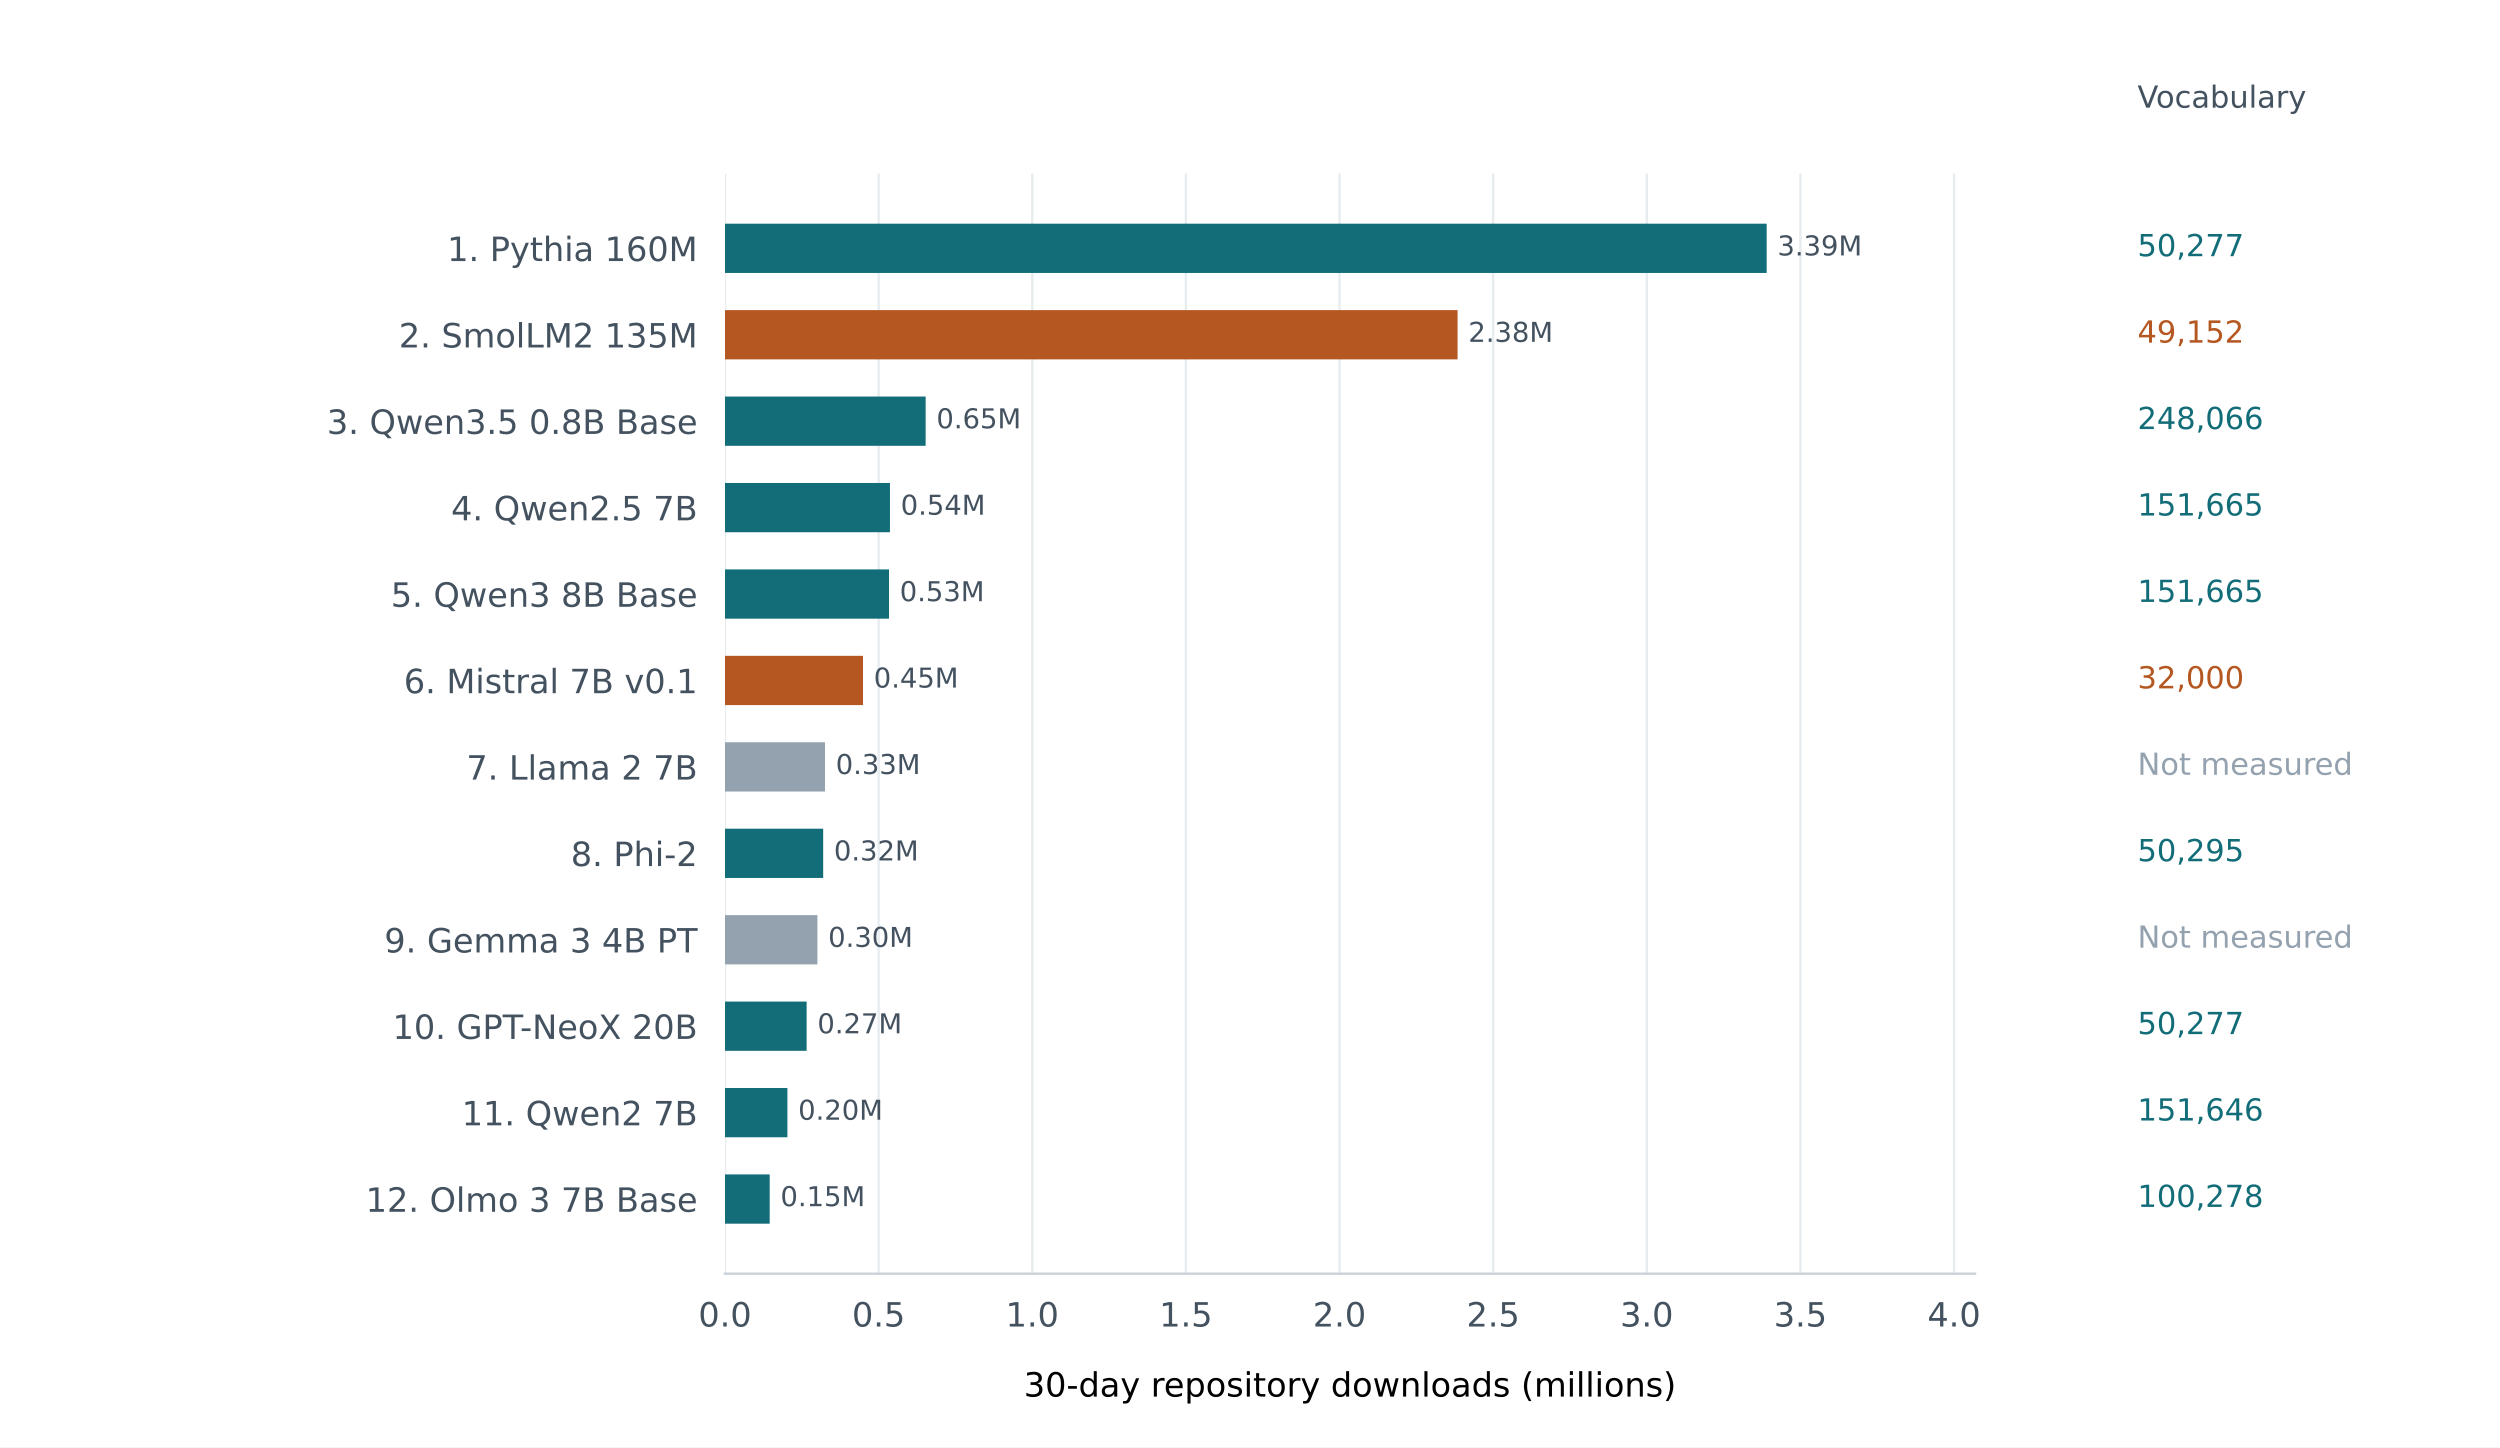
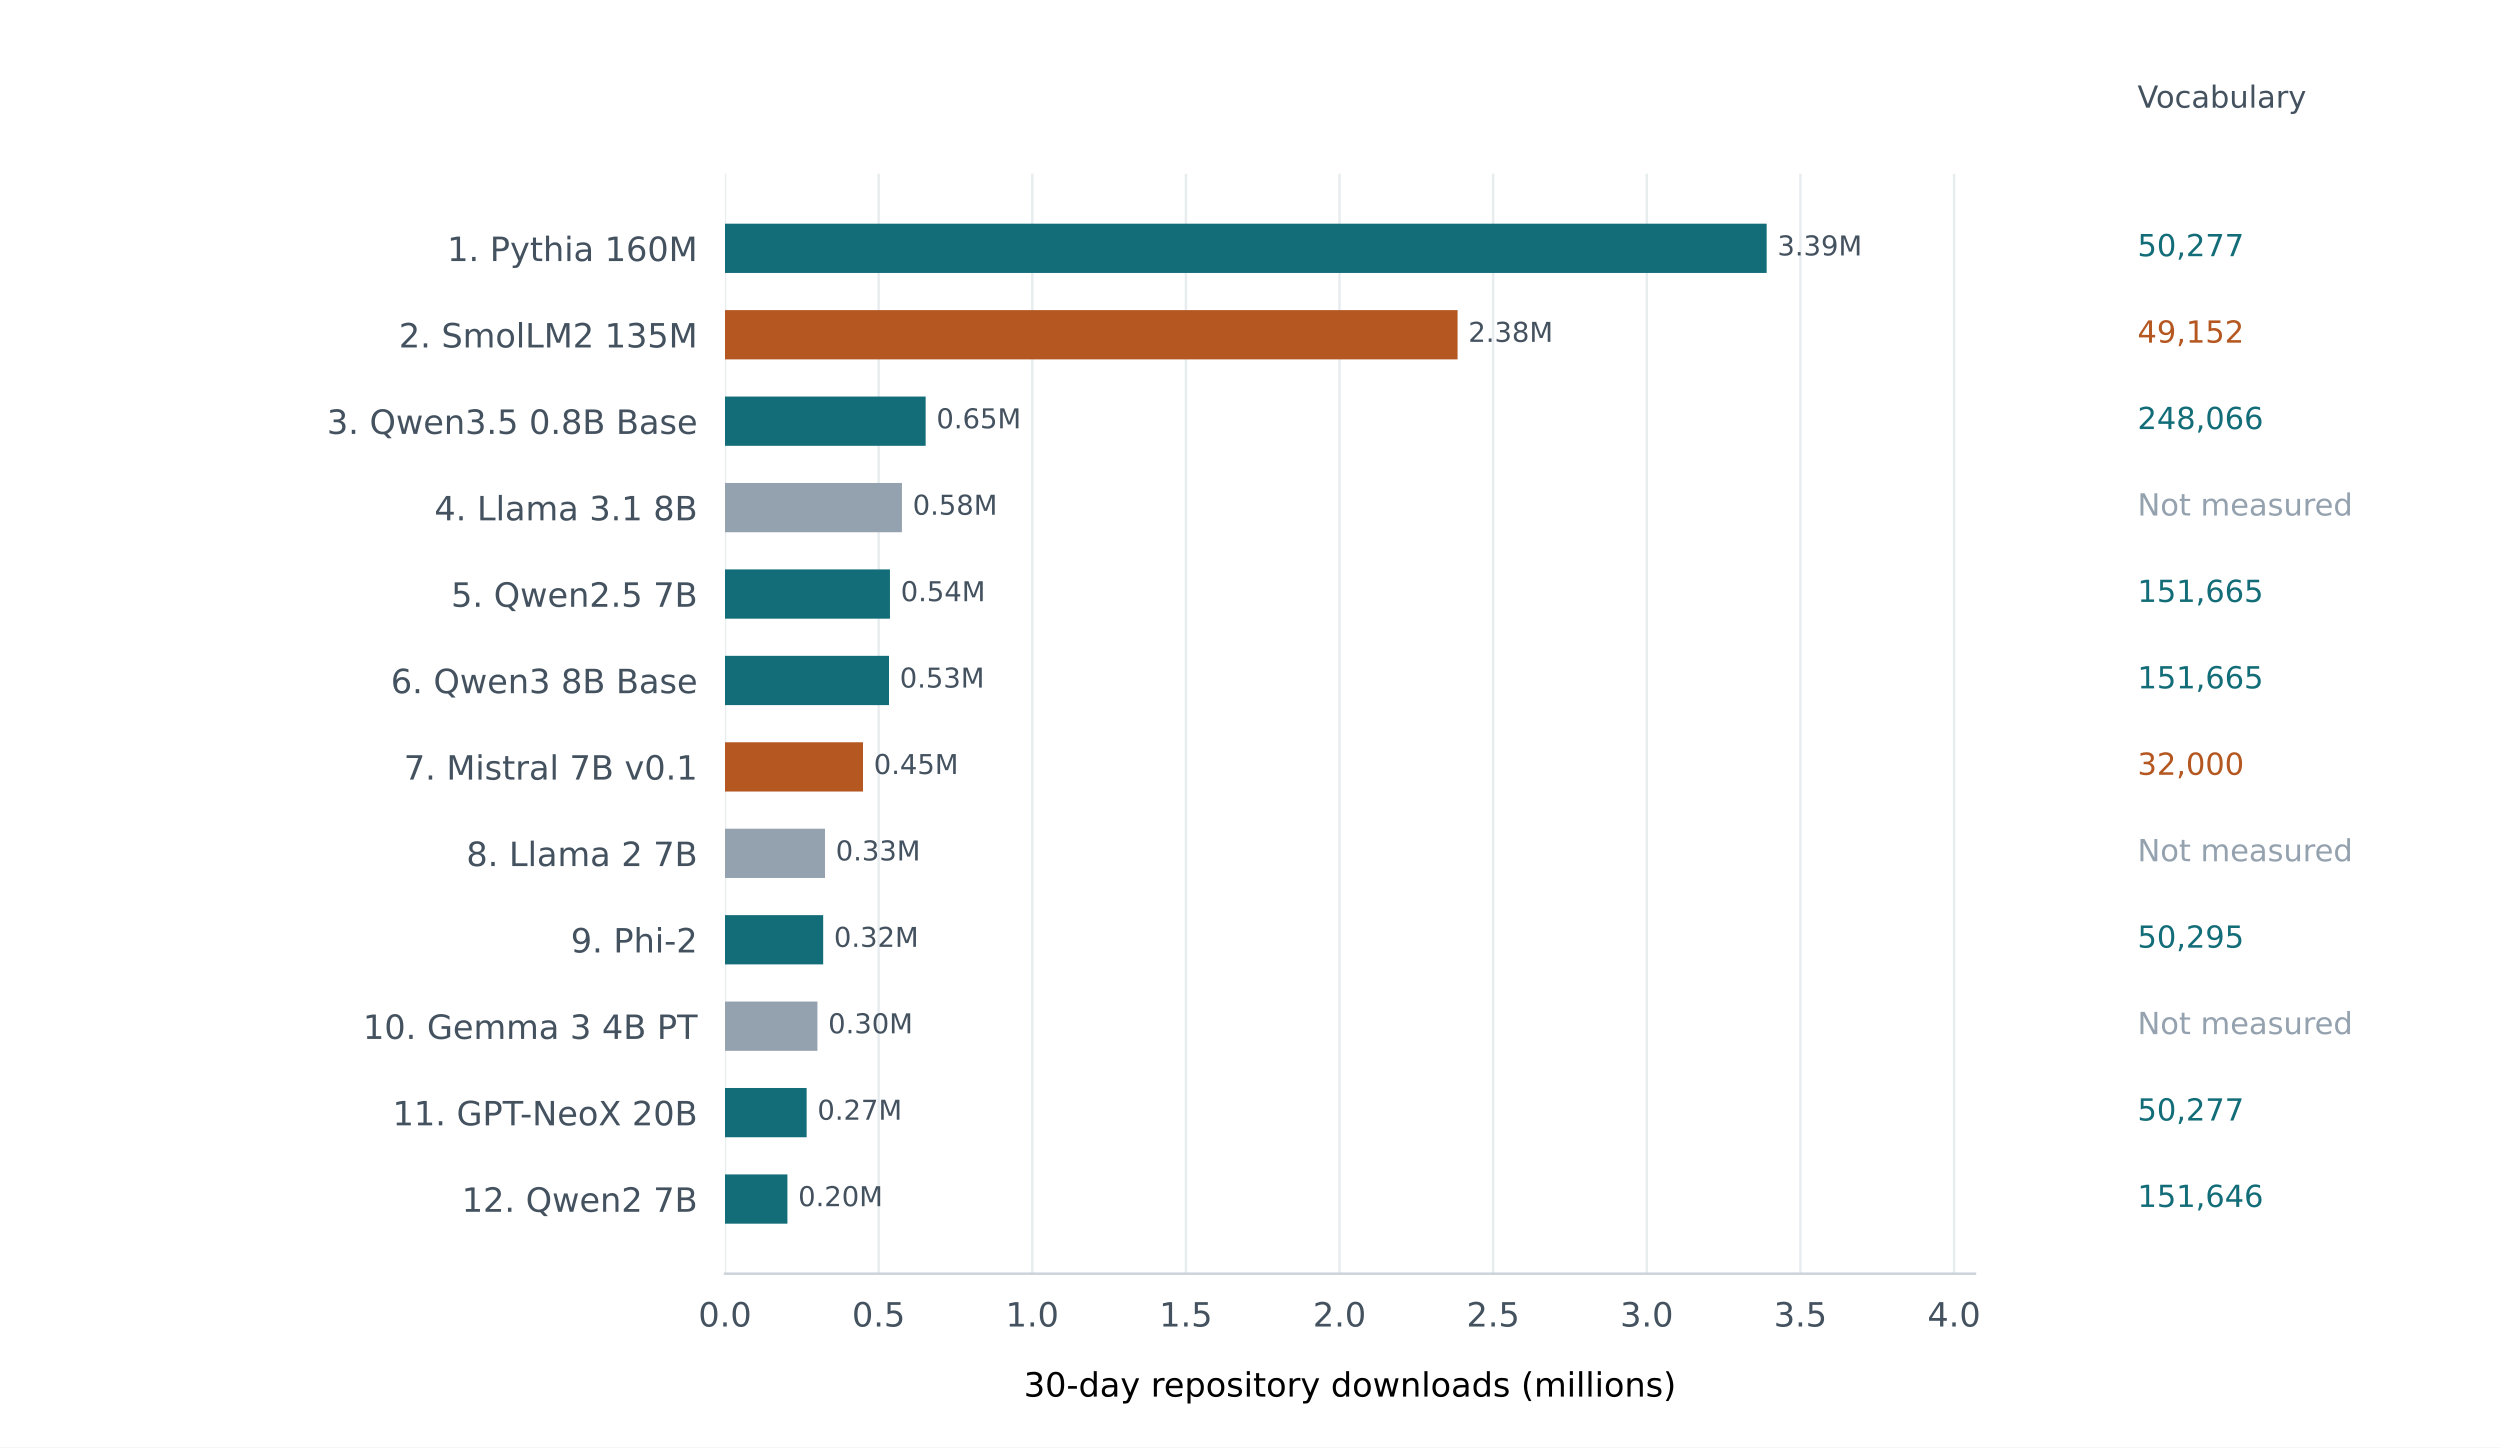
<svg xmlns="http://www.w3.org/2000/svg" width="820.8pt" height="475.2pt" viewBox="0 0 820.8 475.2" version="1.1">
  <defs>
    <style type="text/css">*{stroke-linejoin: round; stroke-linecap: butt}</style>
  </defs>
  <g id="figure_1">
    <g id="patch_1">
      <path d="M 0 475.2 L 820.8 475.2 L 820.8 0 L 0 0 z " style="fill: #ffffff" />
    </g>
    <g id="axes_1">
      <g id="patch_2">
        <path d="M 238.032 418.176 L 648.432 418.176 L 648.432 57.024 L 238.032 57.024 z " style="fill: #ffffff" />
      </g>
      <g id="matplotlib.axis_1">
        <g id="xtick_1">
          <g id="line2d_1">
            <path d="M 238.032 418.176 L 238.032 57.024 " clip-path="url(#pff381bd47d)" style="fill: none; stroke: #e7ecef; stroke-width: 0.8; stroke-linecap: square" />
          </g>
          <g id="line2d_2" />
          <g id="text_1">
            <text style="font-size: 11px; font-family: 'DejaVu Sans', Arial, sans-serif; text-anchor: middle; fill: #445260" x="238.032" y="435.533" transform="rotate(-0 238.032 435.5334)">0.0</text>
          </g>
        </g>
        <g id="xtick_2">
          <g id="line2d_3">
            <path d="M 288.472 418.176 L 288.472 57.024 " clip-path="url(#pff381bd47d)" style="fill: none; stroke: #e7ecef; stroke-width: 0.8; stroke-linecap: square" />
          </g>
          <g id="line2d_4" />
          <g id="text_2">
            <text style="font-size: 11px; font-family: 'DejaVu Sans', Arial, sans-serif; text-anchor: middle; fill: #445260" x="288.472" y="435.533" transform="rotate(-0 288.4721 435.5334)">0.5</text>
          </g>
        </g>
        <g id="xtick_3">
          <g id="line2d_5">
            <path d="M 338.912 418.176 L 338.912 57.024 " clip-path="url(#pff381bd47d)" style="fill: none; stroke: #e7ecef; stroke-width: 0.8; stroke-linecap: square" />
          </g>
          <g id="line2d_6" />
          <g id="text_3">
            <text style="font-size: 11px; font-family: 'DejaVu Sans', Arial, sans-serif; text-anchor: middle; fill: #445260" x="338.912" y="435.533" transform="rotate(-0 338.9121 435.5334)">1.0</text>
          </g>
        </g>
        <g id="xtick_4">
          <g id="line2d_7">
            <path d="M 389.352 418.176 L 389.352 57.024 " clip-path="url(#pff381bd47d)" style="fill: none; stroke: #e7ecef; stroke-width: 0.8; stroke-linecap: square" />
          </g>
          <g id="line2d_8" />
          <g id="text_4">
            <text style="font-size: 11px; font-family: 'DejaVu Sans', Arial, sans-serif; text-anchor: middle; fill: #445260" x="389.352" y="435.533" transform="rotate(-0 389.3522 435.5334)">1.5</text>
          </g>
        </g>
        <g id="xtick_5">
          <g id="line2d_9">
            <path d="M 439.792 418.176 L 439.792 57.024 " clip-path="url(#pff381bd47d)" style="fill: none; stroke: #e7ecef; stroke-width: 0.8; stroke-linecap: square" />
          </g>
          <g id="line2d_10" />
          <g id="text_5">
            <text style="font-size: 11px; font-family: 'DejaVu Sans', Arial, sans-serif; text-anchor: middle; fill: #445260" x="439.792" y="435.533" transform="rotate(-0 439.7923 435.5334)">2.0</text>
          </g>
        </g>
        <g id="xtick_6">
          <g id="line2d_11">
            <path d="M 490.232 418.176 L 490.232 57.024 " clip-path="url(#pff381bd47d)" style="fill: none; stroke: #e7ecef; stroke-width: 0.8; stroke-linecap: square" />
          </g>
          <g id="line2d_12" />
          <g id="text_6">
            <text style="font-size: 11px; font-family: 'DejaVu Sans', Arial, sans-serif; text-anchor: middle; fill: #445260" x="490.232" y="435.533" transform="rotate(-0 490.2323 435.5334)">2.5</text>
          </g>
        </g>
        <g id="xtick_7">
          <g id="line2d_13">
            <path d="M 540.672 418.176 L 540.672 57.024 " clip-path="url(#pff381bd47d)" style="fill: none; stroke: #e7ecef; stroke-width: 0.8; stroke-linecap: square" />
          </g>
          <g id="line2d_14" />
          <g id="text_7">
            <text style="font-size: 11px; font-family: 'DejaVu Sans', Arial, sans-serif; text-anchor: middle; fill: #445260" x="540.672" y="435.533" transform="rotate(-0 540.6724 435.5334)">3.0</text>
          </g>
        </g>
        <g id="xtick_8">
          <g id="line2d_15">
            <path d="M 591.112 418.176 L 591.112 57.024 " clip-path="url(#pff381bd47d)" style="fill: none; stroke: #e7ecef; stroke-width: 0.8; stroke-linecap: square" />
          </g>
          <g id="line2d_16" />
          <g id="text_8">
            <text style="font-size: 11px; font-family: 'DejaVu Sans', Arial, sans-serif; text-anchor: middle; fill: #445260" x="591.112" y="435.533" transform="rotate(-0 591.1125 435.5334)">3.5</text>
          </g>
        </g>
        <g id="xtick_9">
          <g id="line2d_17">
            <path d="M 641.553 418.176 L 641.553 57.024 " clip-path="url(#pff381bd47d)" style="fill: none; stroke: #e7ecef; stroke-width: 0.8; stroke-linecap: square" />
          </g>
          <g id="line2d_18" />
          <g id="text_9">
            <text style="font-size: 11px; font-family: 'DejaVu Sans', Arial, sans-serif; text-anchor: middle; fill: #445260" x="641.553" y="435.533" transform="rotate(-0 641.5525 435.5334)">4.0</text>
          </g>
        </g>
        <g id="text_10">
          <text style="font-size: 11px; font-family: 'DejaVu Sans', Arial, sans-serif; text-anchor: middle" x="443.232" y="458.534" transform="rotate(-0 443.232 458.5343)">30-day repository downloads (millions)</text>
        </g>
      </g>
      <g id="matplotlib.axis_2">
        <g id="ytick_1">
          <g id="line2d_19" />
          <g id="text_11">
            <text style="font-size: 11px; font-family: 'DejaVu Sans', Arial, sans-serif; text-anchor: end; fill: #445260" x="229.032" y="85.707" transform="rotate(-0 229.032 85.70654)">1. Pythia 160M</text>
          </g>
        </g>
        <g id="ytick_2">
          <g id="line2d_20" />
          <g id="text_12">
            <text style="font-size: 11px; font-family: 'DejaVu Sans', Arial, sans-serif; text-anchor: end; fill: #445260" x="229.032" y="114.083" transform="rotate(-0 229.032 114.0834)">2. SmolLM2 135M</text>
          </g>
        </g>
        <g id="ytick_3">
          <g id="line2d_21" />
          <g id="text_13">
            <text style="font-size: 11px; font-family: 'DejaVu Sans', Arial, sans-serif; text-anchor: end; fill: #445260" x="229.032" y="142.46" transform="rotate(-0 229.032 142.4598)">3. Qwen3.5 0.8B Base</text>
          </g>
        </g>
        <g id="ytick_4">
          <g id="line2d_22" />
          <g id="text_14">
-             <text style="font-size: 11px; font-family: 'DejaVu Sans', Arial, sans-serif; text-anchor: end; fill: #445260" x="229.032" y="170.837" transform="rotate(-0 229.032 170.8366)">4. Qwen2.5 7B</text>
+             <text style="font-size: 11px; font-family: 'DejaVu Sans', Arial, sans-serif; text-anchor: end; fill: #445260" x="229.032" y="170.837" transform="rotate(-0 229.032 170.837)">4. Llama 3.1 8B</text>
          </g>
        </g>
        <g id="ytick_5">
          <g id="line2d_23" />
          <g id="text_15">
-             <text style="font-size: 11px; font-family: 'DejaVu Sans', Arial, sans-serif; text-anchor: end; fill: #445260" x="229.032" y="199.213" transform="rotate(-0 229.032 199.2135)">5. Qwen3 8B Base</text>
+             <text style="font-size: 11px; font-family: 'DejaVu Sans', Arial, sans-serif; text-anchor: end; fill: #445260" x="229.032" y="199.213" transform="rotate(-0 229.032 199.2135)">5. Qwen2.5 7B</text>
          </g>
        </g>
        <g id="ytick_6">
          <g id="line2d_24" />
          <g id="text_16">
-             <text style="font-size: 11px; font-family: 'DejaVu Sans', Arial, sans-serif; text-anchor: end; fill: #445260" x="229.032" y="227.591" transform="rotate(-0 229.032 227.5907)">6. Mistral 7B v0.1</text>
+             <text style="font-size: 11px; font-family: 'DejaVu Sans', Arial, sans-serif; text-anchor: end; fill: #445260" x="229.032" y="227.59" transform="rotate(-0 229.032 227.5903)">6. Qwen3 8B Base</text>
          </g>
        </g>
        <g id="ytick_7">
          <g id="line2d_25" />
          <g id="text_17">
-             <text style="font-size: 11px; font-family: 'DejaVu Sans', Arial, sans-serif; text-anchor: end; fill: #445260" x="229.032" y="255.968" transform="rotate(-0 229.032 255.9676)">7. Llama 2 7B</text>
+             <text style="font-size: 11px; font-family: 'DejaVu Sans', Arial, sans-serif; text-anchor: end; fill: #445260" x="229.032" y="255.968" transform="rotate(-0 229.032 255.9676)">7. Mistral 7B v0.1</text>
          </g>
        </g>
        <g id="ytick_8">
          <g id="line2d_26" />
          <g id="text_18">
-             <text style="font-size: 11px; font-family: 'DejaVu Sans', Arial, sans-serif; text-anchor: end; fill: #445260" x="229.032" y="284.344" transform="rotate(-0 229.032 284.3444)">8. Phi-2</text>
+             <text style="font-size: 11px; font-family: 'DejaVu Sans', Arial, sans-serif; text-anchor: end; fill: #445260" x="229.032" y="284.344" transform="rotate(-0 229.032 284.3444)">8. Llama 2 7B</text>
          </g>
        </g>
        <g id="ytick_9">
          <g id="line2d_27" />
          <g id="text_19">
-             <text style="font-size: 11px; font-family: 'DejaVu Sans', Arial, sans-serif; text-anchor: end; fill: #445260" x="229.032" y="312.721" transform="rotate(-0 229.032 312.7208)">9. Gemma 3 4B PT</text>
+             <text style="font-size: 11px; font-family: 'DejaVu Sans', Arial, sans-serif; text-anchor: end; fill: #445260" x="229.032" y="312.721" transform="rotate(-0 229.032 312.7212)">9. Phi-2</text>
          </g>
        </g>
        <g id="ytick_10">
          <g id="line2d_28" />
          <g id="text_20">
-             <text style="font-size: 11px; font-family: 'DejaVu Sans', Arial, sans-serif; text-anchor: end; fill: #445260" x="229.032" y="341.098" transform="rotate(-0 229.032 341.0976)">10. GPT-NeoX 20B</text>
+             <text style="font-size: 11px; font-family: 'DejaVu Sans', Arial, sans-serif; text-anchor: end; fill: #445260" x="229.032" y="341.098" transform="rotate(-0 229.032 341.0976)">10. Gemma 3 4B PT</text>
          </g>
        </g>
        <g id="ytick_11">
          <g id="line2d_29" />
          <g id="text_21">
-             <text style="font-size: 11px; font-family: 'DejaVu Sans', Arial, sans-serif; text-anchor: end; fill: #445260" x="229.032" y="369.474" transform="rotate(-0 229.032 369.4745)">11. Qwen2 7B</text>
+             <text style="font-size: 11px; font-family: 'DejaVu Sans', Arial, sans-serif; text-anchor: end; fill: #445260" x="229.032" y="369.474" transform="rotate(-0 229.032 369.4745)">11. GPT-NeoX 20B</text>
          </g>
        </g>
        <g id="ytick_12">
          <g id="line2d_30" />
          <g id="text_22">
-             <text style="font-size: 11px; font-family: 'DejaVu Sans', Arial, sans-serif; text-anchor: end; fill: #445260" x="229.032" y="397.852" transform="rotate(-0 229.032 397.8517)">12. Olmo 3 7B Base</text>
+             <text style="font-size: 11px; font-family: 'DejaVu Sans', Arial, sans-serif; text-anchor: end; fill: #445260" x="229.032" y="397.851" transform="rotate(-0 229.032 397.8513)">12. Qwen2 7B</text>
          </g>
        </g>
      </g>
      <g id="patch_3">
        <path d="M 238.032 73.44 L 580.032 73.44 L 580.032 89.615 L 238.032 89.615 z " clip-path="url(#pff381bd47d)" style="fill: #126d78" />
      </g>
      <g id="patch_4">
        <path d="M 238.032 101.817 L 478.551 101.817 L 478.551 117.992 L 238.032 117.992 z " clip-path="url(#pff381bd47d)" style="fill: #b45721" />
      </g>
      <g id="patch_5">
        <path d="M 238.032 130.194 L 303.909 130.194 L 303.909 146.368 L 238.032 146.368 z " clip-path="url(#pff381bd47d)" style="fill: #126d78" />
      </g>
      <g id="patch_6">
-         <path d="M 238.032 158.571 L 292.191 158.571 L 292.191 174.745 L 238.032 174.745 z " clip-path="url(#pff381bd47d)" style="fill: #126d78" />
+         <path d="M 238.032 158.571 L 296.126 158.571 L 296.126 174.745 L 238.032 174.745 z " clip-path="url(#pff381bd47d)" style="fill: #94a1ae" />
      </g>
      <g id="patch_7">
-         <path d="M 238.032 186.947 L 291.875 186.947 L 291.875 203.122 L 238.032 203.122 z " clip-path="url(#pff381bd47d)" style="fill: #126d78" />
+         <path d="M 238.032 186.947 L 292.191 186.947 L 292.191 203.122 L 238.032 203.122 z " clip-path="url(#pff381bd47d)" style="fill: #126d78" />
      </g>
      <g id="patch_8">
-         <path d="M 238.032 215.324 L 283.341 215.324 L 283.341 231.499 L 238.032 231.499 z " clip-path="url(#pff381bd47d)" style="fill: #b45721" />
+         <path d="M 238.032 215.324 L 291.875 215.324 L 291.875 231.499 L 238.032 231.499 z " clip-path="url(#pff381bd47d)" style="fill: #126d78" />
      </g>
      <g id="patch_9">
-         <path d="M 238.032 243.701 L 270.857 243.701 L 270.857 259.876 L 238.032 259.876 z " clip-path="url(#pff381bd47d)" style="fill: #94a1ae" />
+         <path d="M 238.032 243.701 L 283.341 243.701 L 283.341 259.876 L 238.032 259.876 z " clip-path="url(#pff381bd47d)" style="fill: #b45721" />
      </g>
      <g id="patch_10">
-         <path d="M 238.032 272.078 L 270.265 272.078 L 270.265 288.253 L 238.032 288.253 z " clip-path="url(#pff381bd47d)" style="fill: #126d78" />
+         <path d="M 238.032 272.078 L 270.857 272.078 L 270.857 288.253 L 238.032 288.253 z " clip-path="url(#pff381bd47d)" style="fill: #94a1ae" />
      </g>
      <g id="patch_11">
-         <path d="M 238.032 300.455 L 268.376 300.455 L 268.376 316.629 L 238.032 316.629 z " clip-path="url(#pff381bd47d)" style="fill: #94a1ae" />
+         <path d="M 238.032 300.455 L 270.265 300.455 L 270.265 316.629 L 238.032 316.629 z " clip-path="url(#pff381bd47d)" style="fill: #126d78" />
      </g>
      <g id="patch_12">
-         <path d="M 238.032 328.832 L 264.833 328.832 L 264.833 345.006 L 238.032 345.006 z " clip-path="url(#pff381bd47d)" style="fill: #126d78" />
+         <path d="M 238.032 328.832 L 268.376 328.832 L 268.376 345.006 L 238.032 345.006 z " clip-path="url(#pff381bd47d)" style="fill: #94a1ae" />
      </g>
      <g id="patch_13">
-         <path d="M 238.032 357.208 L 258.523 357.208 L 258.523 373.383 L 238.032 373.383 z " clip-path="url(#pff381bd47d)" style="fill: #126d78" />
+         <path d="M 238.032 357.208 L 264.833 357.208 L 264.833 373.383 L 238.032 373.383 z " clip-path="url(#pff381bd47d)" style="fill: #126d78" />
      </g>
      <g id="patch_14">
-         <path d="M 238.032 385.585 L 252.706 385.585 L 252.706 401.76 L 238.032 401.76 z " clip-path="url(#pff381bd47d)" style="fill: #126d78" />
+         <path d="M 238.032 385.585 L 258.523 385.585 L 258.523 401.76 L 238.032 401.76 z " clip-path="url(#pff381bd47d)" style="fill: #126d78" />
      </g>
      <g id="patch_15">
        <path d="M 238.032 418.176 L 648.432 418.176 " style="fill: none; stroke: #cad3da; stroke-width: 0.8; stroke-linejoin: miter; stroke-linecap: square" />
      </g>
      <g id="text_23">
        <text style="font-size: 9px; font-family: 'DejaVu Sans', Arial, sans-serif; text-anchor: start; fill: #445260" x="583.563" y="83.865" transform="rotate(-0 583.5628 83.86529)">3.39M</text>
      </g>
      <g id="text_24">
        <text style="font-size: 10px; font-family: 'DejaVu Sans', Arial, sans-serif; text-anchor: start; fill: #126d78" x="701.784" y="84.125" transform="rotate(-0 701.784 84.12506)">50,277</text>
      </g>
      <g id="text_25">
        <text style="font-size: 9px; font-family: 'DejaVu Sans', Arial, sans-serif; text-anchor: start; fill: #445260" x="482.082" y="112.242" transform="rotate(-0 482.0816 112.2421)">2.38M</text>
      </g>
      <g id="text_26">
        <text style="font-size: 10px; font-family: 'DejaVu Sans', Arial, sans-serif; text-anchor: start; fill: #b45721" x="701.784" y="112.502" transform="rotate(-0 701.784 112.5019)">49,152</text>
      </g>
      <g id="text_27">
        <text style="font-size: 9px; font-family: 'DejaVu Sans', Arial, sans-serif; text-anchor: start; fill: #445260" x="307.44" y="140.619" transform="rotate(-0 307.4402 140.619)">0.65M</text>
      </g>
      <g id="text_28">
        <text style="font-size: 10px; font-family: 'DejaVu Sans', Arial, sans-serif; text-anchor: start; fill: #126d78" x="701.784" y="140.879" transform="rotate(-0 701.784 140.8787)">248,066</text>
      </g>
      <g id="text_29">
-         <text style="font-size: 9px; font-family: 'DejaVu Sans', Arial, sans-serif; text-anchor: start; fill: #445260" x="295.721" y="168.996" transform="rotate(-0 295.7214 168.9958)">0.54M</text>
+         <text style="font-size: 9px; font-family: 'DejaVu Sans', Arial, sans-serif; text-anchor: start; fill: #445260" x="299.657" y="168.996" transform="rotate(-0 299.6573 168.9958)">0.58M</text>
      </g>
      <g id="text_30">
-         <text style="font-size: 10px; font-family: 'DejaVu Sans', Arial, sans-serif; text-anchor: start; fill: #126d78" x="701.784" y="169.256" transform="rotate(-0 701.784 169.2556)">151,665</text>
+         <text style="font-size: 10px; font-family: 'DejaVu Sans', Arial, sans-serif; text-anchor: start; fill: #94a1ae" x="701.784" y="169.256" transform="rotate(-0 701.784 169.256)">Not measured</text>
      </g>
      <g id="text_31">
-         <text style="font-size: 9px; font-family: 'DejaVu Sans', Arial, sans-serif; text-anchor: start; fill: #445260" x="295.406" y="197.373" transform="rotate(-0 295.4061 197.3726)">0.53M</text>
+         <text style="font-size: 9px; font-family: 'DejaVu Sans', Arial, sans-serif; text-anchor: start; fill: #445260" x="295.721" y="197.373" transform="rotate(-0 295.7214 197.3726)">0.54M</text>
      </g>
      <g id="text_32">
        <text style="font-size: 10px; font-family: 'DejaVu Sans', Arial, sans-serif; text-anchor: start; fill: #126d78" x="701.784" y="197.632" transform="rotate(-0 701.784 197.6324)">151,665</text>
      </g>
      <g id="text_33">
-         <text style="font-size: 9px; font-family: 'DejaVu Sans', Arial, sans-serif; text-anchor: start; fill: #445260" x="286.872" y="225.749" transform="rotate(-0 286.8715 225.7495)">0.45M</text>
+         <text style="font-size: 9px; font-family: 'DejaVu Sans', Arial, sans-serif; text-anchor: start; fill: #445260" x="295.406" y="225.749" transform="rotate(-0 295.4061 225.7495)">0.53M</text>
      </g>
      <g id="text_34">
-         <text style="font-size: 10px; font-family: 'DejaVu Sans', Arial, sans-serif; text-anchor: start; fill: #b45721" x="701.784" y="226.009" transform="rotate(-0 701.784 226.0092)">32,000</text>
+         <text style="font-size: 10px; font-family: 'DejaVu Sans', Arial, sans-serif; text-anchor: start; fill: #126d78" x="701.784" y="226.009" transform="rotate(-0 701.784 226.0092)">151,665</text>
      </g>
      <g id="text_35">
-         <text style="font-size: 9px; font-family: 'DejaVu Sans', Arial, sans-serif; text-anchor: start; fill: #445260" x="274.387" y="254.126" transform="rotate(-0 274.3874 254.1263)">0.33M</text>
+         <text style="font-size: 9px; font-family: 'DejaVu Sans', Arial, sans-serif; text-anchor: start; fill: #445260" x="286.872" y="254.126" transform="rotate(-0 286.8715 254.1263)">0.45M</text>
      </g>
      <g id="text_36">
-         <text style="font-size: 10px; font-family: 'DejaVu Sans', Arial, sans-serif; text-anchor: start; fill: #94a1ae" x="701.784" y="254.386" transform="rotate(-0 701.784 254.3865)">Not measured</text>
+         <text style="font-size: 10px; font-family: 'DejaVu Sans', Arial, sans-serif; text-anchor: start; fill: #b45721" x="701.784" y="254.386" transform="rotate(-0 701.784 254.3861)">32,000</text>
      </g>
      <g id="text_37">
-         <text style="font-size: 9px; font-family: 'DejaVu Sans', Arial, sans-serif; text-anchor: start; fill: #445260" x="273.796" y="282.503" transform="rotate(-0 273.7961 282.5031)">0.32M</text>
+         <text style="font-size: 9px; font-family: 'DejaVu Sans', Arial, sans-serif; text-anchor: start; fill: #445260" x="274.387" y="282.503" transform="rotate(-0 274.3874 282.5031)">0.33M</text>
      </g>
      <g id="text_38">
-         <text style="font-size: 10px; font-family: 'DejaVu Sans', Arial, sans-serif; text-anchor: start; fill: #126d78" x="701.784" y="282.763" transform="rotate(-0 701.784 282.7629)">50,295</text>
+         <text style="font-size: 10px; font-family: 'DejaVu Sans', Arial, sans-serif; text-anchor: start; fill: #94a1ae" x="701.784" y="282.763" transform="rotate(-0 701.784 282.7633)">Not measured</text>
      </g>
      <g id="text_39">
-         <text style="font-size: 9px; font-family: 'DejaVu Sans', Arial, sans-serif; text-anchor: start; fill: #445260" x="271.907" y="310.88" transform="rotate(-0 271.9072 310.88)">0.30M</text>
+         <text style="font-size: 9px; font-family: 'DejaVu Sans', Arial, sans-serif; text-anchor: start; fill: #445260" x="273.796" y="310.88" transform="rotate(-0 273.7961 310.88)">0.32M</text>
      </g>
      <g id="text_40">
-         <text style="font-size: 10px; font-family: 'DejaVu Sans', Arial, sans-serif; text-anchor: start; fill: #94a1ae" x="701.784" y="311.14" transform="rotate(-0 701.784 311.1401)">Not measured</text>
+         <text style="font-size: 10px; font-family: 'DejaVu Sans', Arial, sans-serif; text-anchor: start; fill: #126d78" x="701.784" y="311.14" transform="rotate(-0 701.784 311.1397)">50,295</text>
      </g>
      <g id="text_41">
-         <text style="font-size: 9px; font-family: 'DejaVu Sans', Arial, sans-serif; text-anchor: start; fill: #445260" x="268.364" y="339.257" transform="rotate(-0 268.3638 339.2568)">0.27M</text>
+         <text style="font-size: 9px; font-family: 'DejaVu Sans', Arial, sans-serif; text-anchor: start; fill: #445260" x="271.907" y="339.257" transform="rotate(-0 271.9072 339.2568)">0.30M</text>
      </g>
      <g id="text_42">
-         <text style="font-size: 10px; font-family: 'DejaVu Sans', Arial, sans-serif; text-anchor: start; fill: #126d78" x="701.784" y="339.517" transform="rotate(-0 701.784 339.5166)">50,277</text>
+         <text style="font-size: 10px; font-family: 'DejaVu Sans', Arial, sans-serif; text-anchor: start; fill: #94a1ae" x="701.784" y="339.517" transform="rotate(-0 701.784 339.517)">Not measured</text>
      </g>
      <g id="text_43">
-         <text style="font-size: 9px; font-family: 'DejaVu Sans', Arial, sans-serif; text-anchor: start; fill: #445260" x="262.054" y="367.634" transform="rotate(-0 262.0537 367.6337)">0.20M</text>
+         <text style="font-size: 9px; font-family: 'DejaVu Sans', Arial, sans-serif; text-anchor: start; fill: #445260" x="268.364" y="367.634" transform="rotate(-0 268.3638 367.6337)">0.27M</text>
      </g>
      <g id="text_44">
-         <text style="font-size: 10px; font-family: 'DejaVu Sans', Arial, sans-serif; text-anchor: start; fill: #126d78" x="701.784" y="367.893" transform="rotate(-0 701.784 367.8934)">151,646</text>
+         <text style="font-size: 10px; font-family: 'DejaVu Sans', Arial, sans-serif; text-anchor: start; fill: #126d78" x="701.784" y="367.893" transform="rotate(-0 701.784 367.8934)">50,277</text>
      </g>
      <g id="text_45">
-         <text style="font-size: 9px; font-family: 'DejaVu Sans', Arial, sans-serif; text-anchor: start; fill: #445260" x="256.237" y="396.01" transform="rotate(-0 256.237 396.0105)">0.15M</text>
+         <text style="font-size: 9px; font-family: 'DejaVu Sans', Arial, sans-serif; text-anchor: start; fill: #445260" x="262.054" y="396.01" transform="rotate(-0 262.0537 396.0105)">0.20M</text>
      </g>
      <g id="text_46">
-         <text style="font-size: 10px; font-family: 'DejaVu Sans', Arial, sans-serif; text-anchor: start; fill: #126d78" x="701.784" y="396.27" transform="rotate(-0 701.784 396.2703)">100,278</text>
+         <text style="font-size: 10px; font-family: 'DejaVu Sans', Arial, sans-serif; text-anchor: start; fill: #126d78" x="701.784" y="396.27" transform="rotate(-0 701.784 396.2703)">151,646</text>
      </g>
      <g id="text_47">
        <text style="font-size: 10px; font-family: 'DejaVu Sans', Arial, sans-serif; text-anchor: start; fill: #445260" x="701.784" y="35.355" transform="rotate(-0 701.784 35.35488)">Vocabulary</text>
      </g>
    </g>
  </g>
  <defs>
    <clipPath id="pff381bd47d">
      <rect x="238.032" y="57.024" width="410.4" height="361.152" />
    </clipPath>
  </defs>
</svg>
